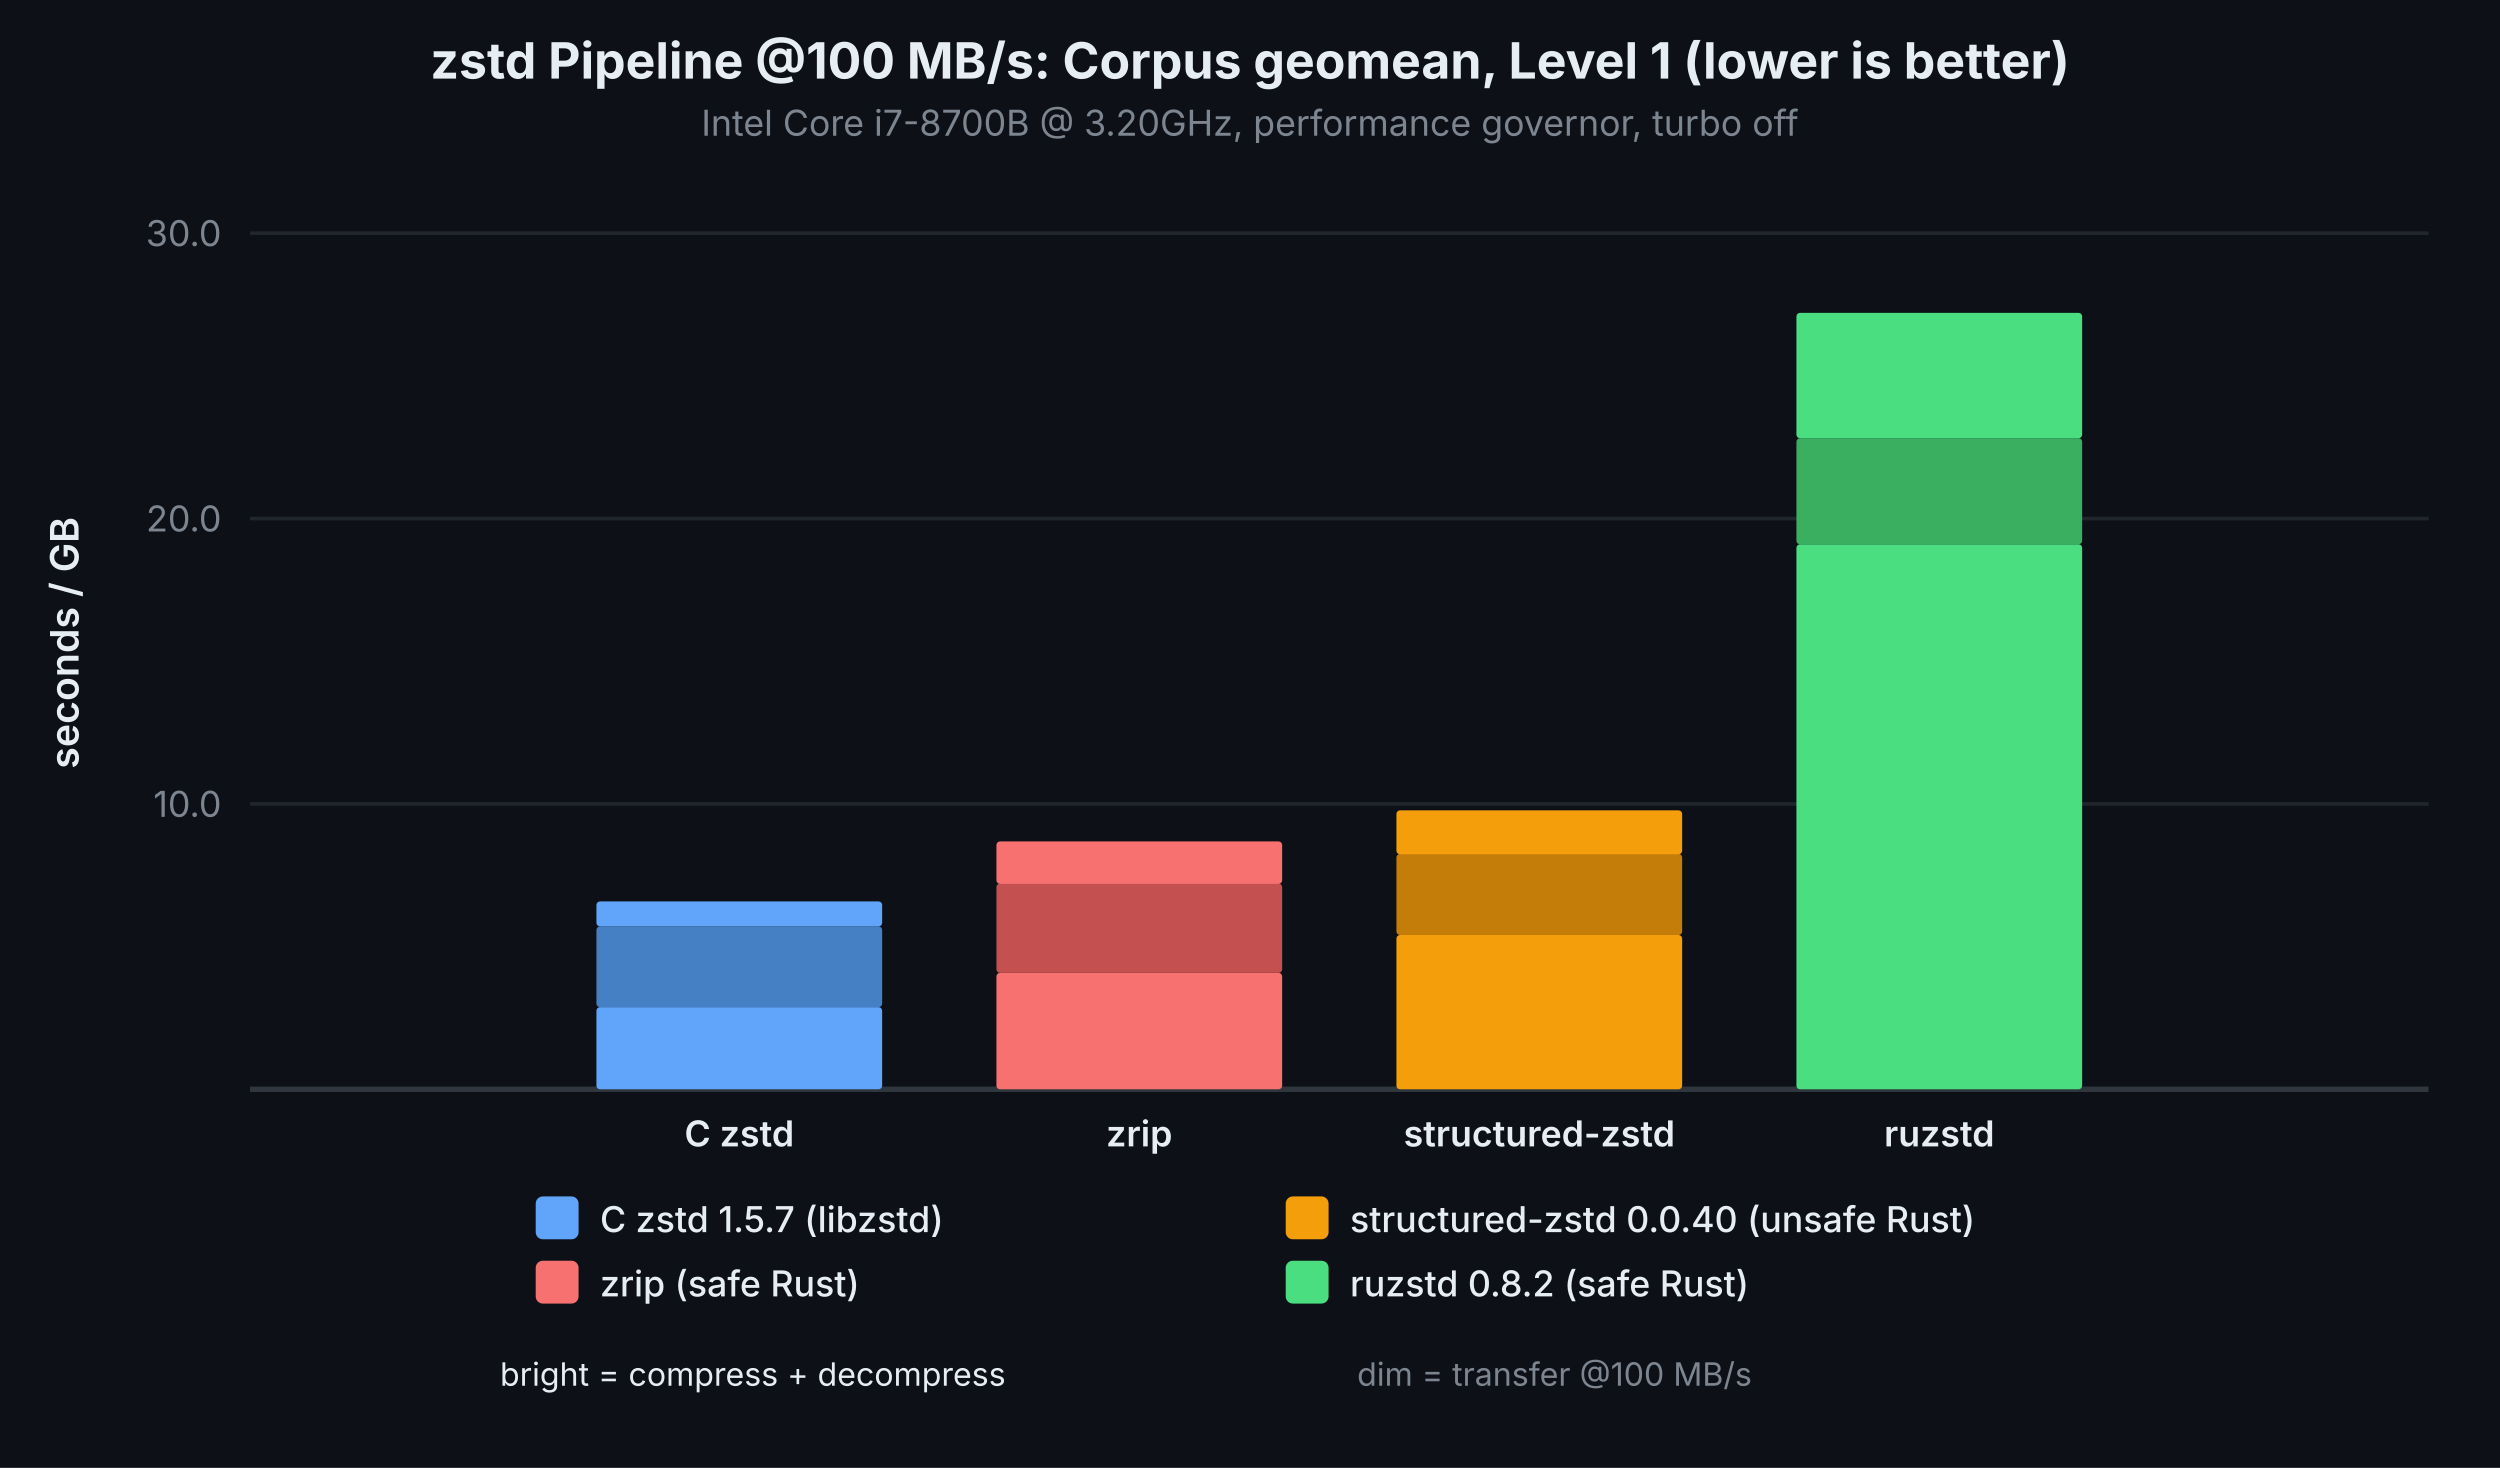
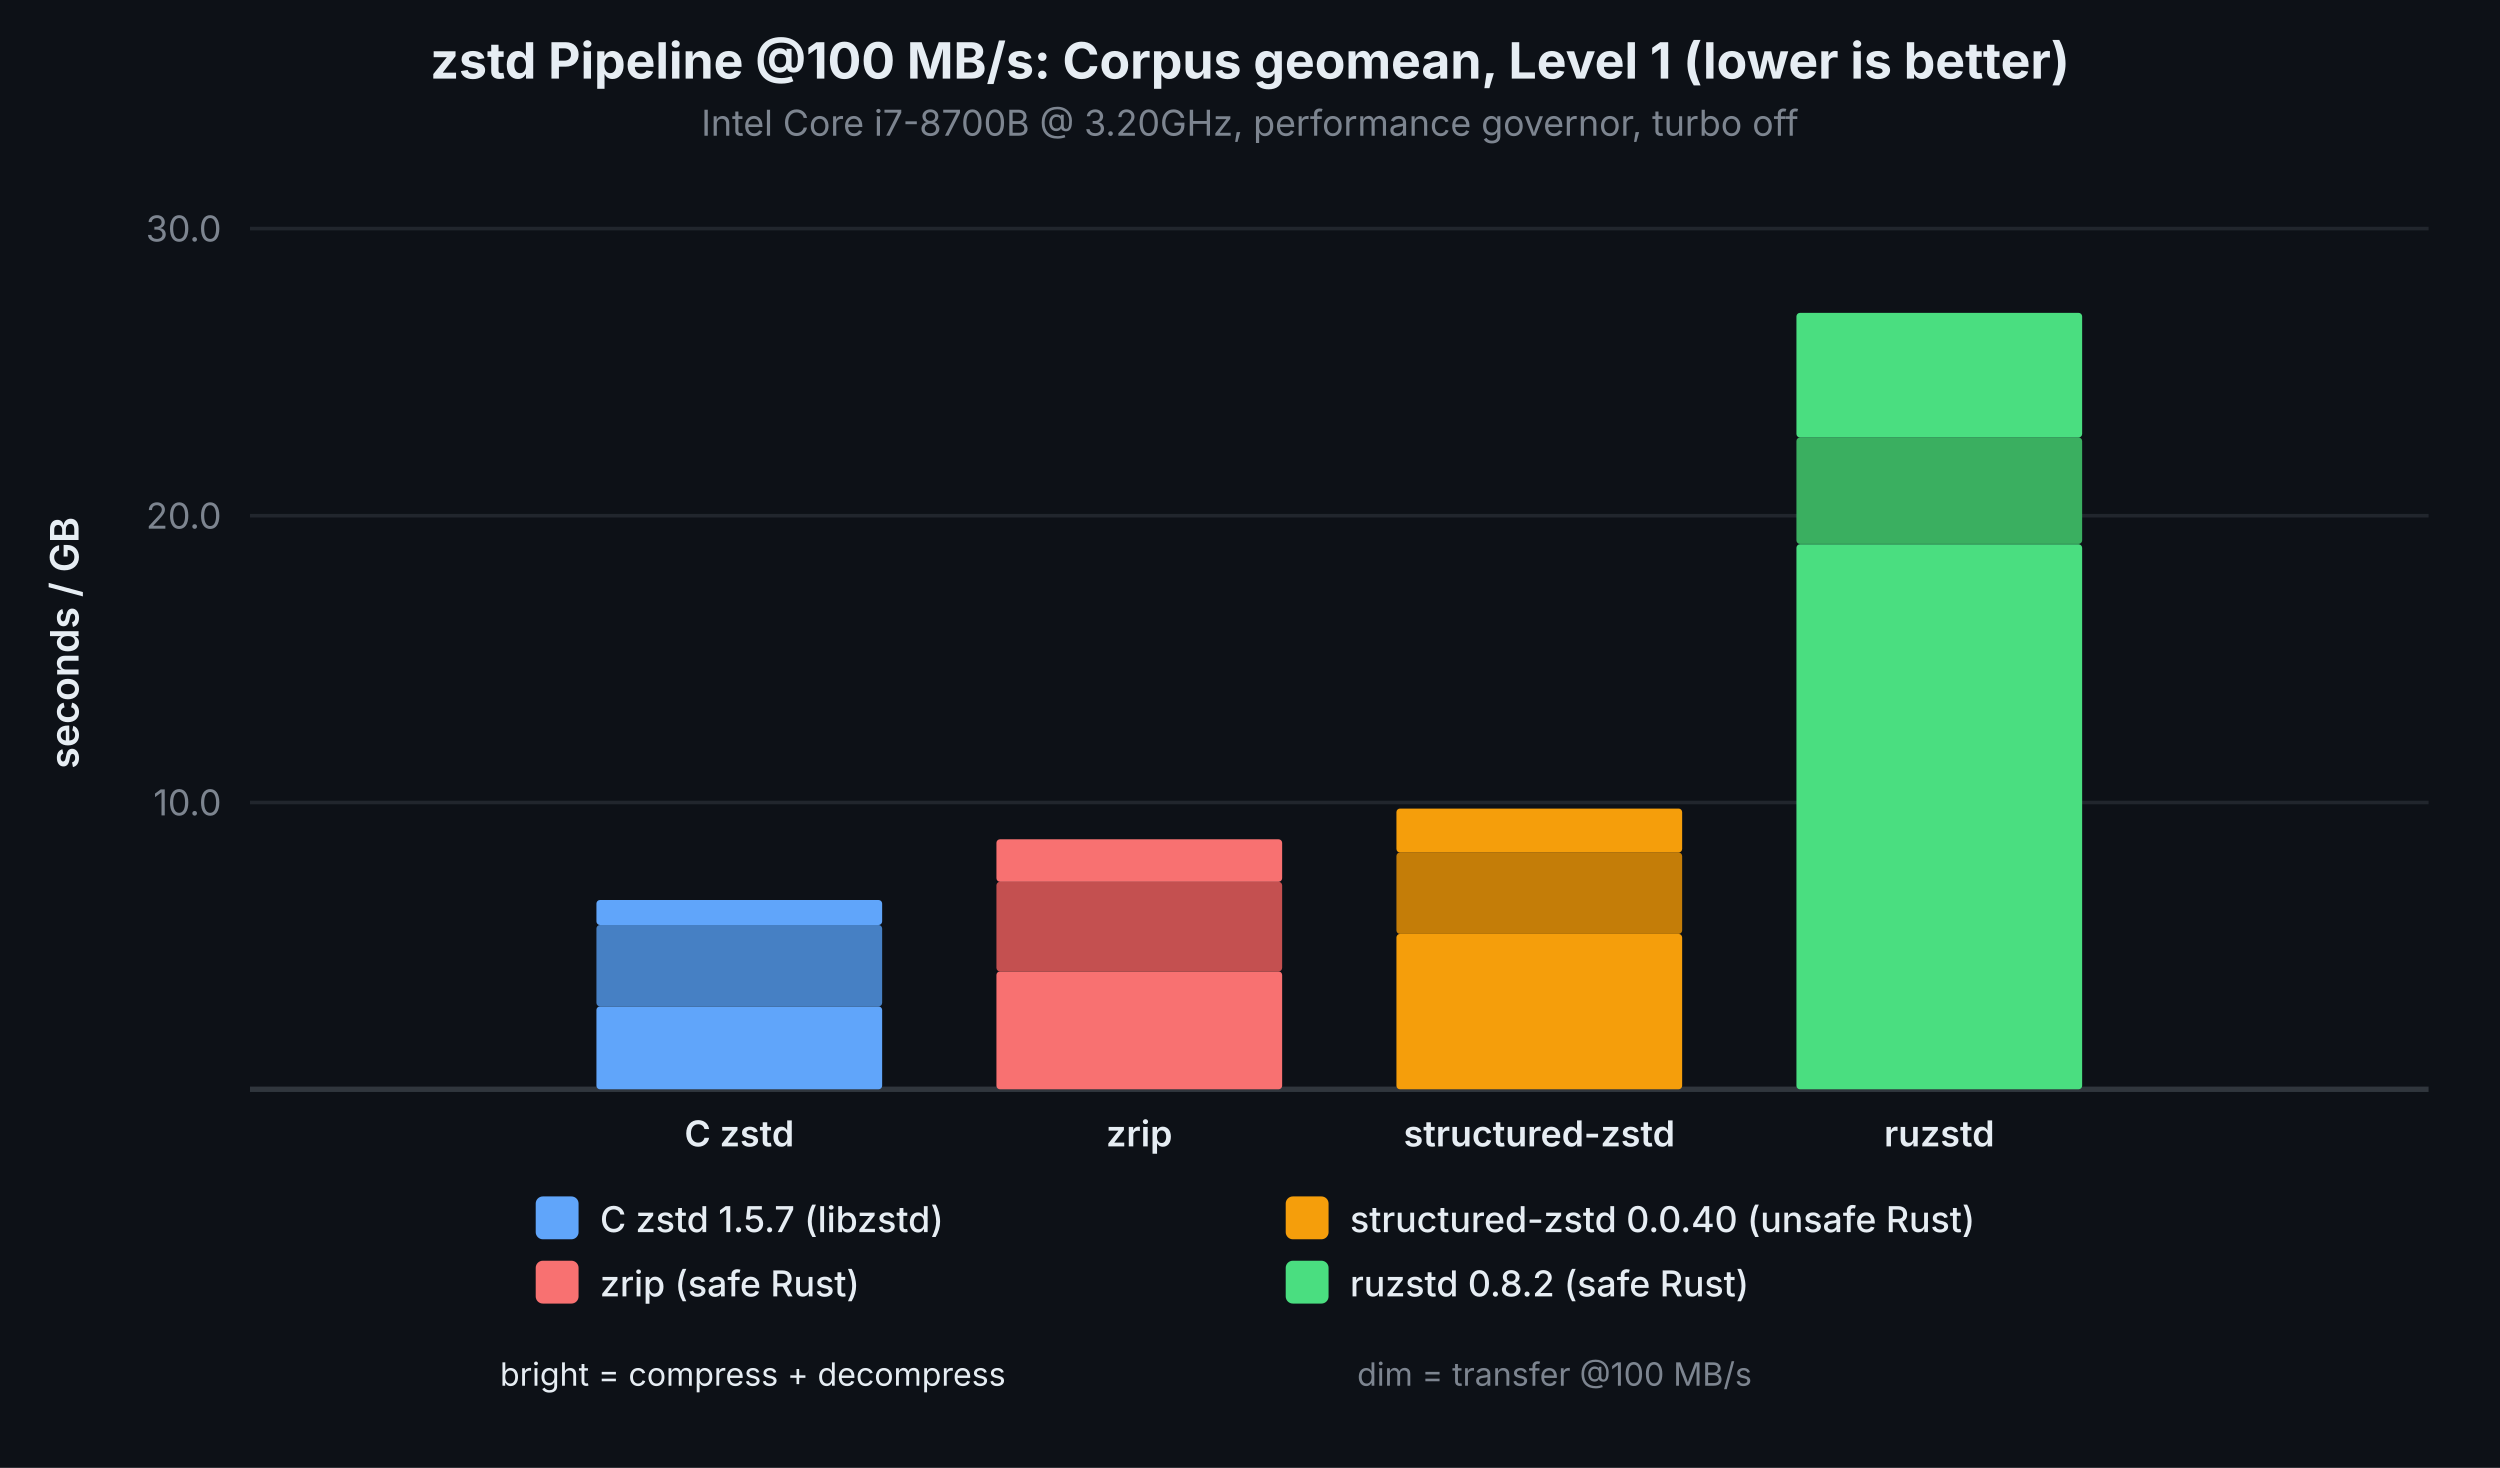
<svg xmlns="http://www.w3.org/2000/svg" viewBox="0 0 700 411" font-family="system-ui, -apple-system, sans-serif">
  <rect width="700" height="411" fill="#0d1117" />
  <text x="350.0" y="22" text-anchor="middle" fill="#e6edf3" font-size="14" font-weight="700">zstd Pipeline @100 MB/s: Corpus geomean, Level 1 (lower is better)</text>
  <text x="350.0" y="38" text-anchor="middle" fill="#7d8590" font-size="10">Intel Core i7-8700B @ 3.20GHz, performance governor, turbo off</text>
  <text x="22" y="180.0" text-anchor="middle" fill="#e6edf3" font-size="11" font-weight="600" transform="rotate(-90,22,180.0)">seconds / GB</text>
-   <line x1="70" y1="225.1" x2="680" y2="225.1" stroke="#21262d" stroke-width="1" />
-   <text x="62" y="225.1" text-anchor="end" dominant-baseline="middle" fill="#7d8590" font-size="10">10.0</text>
-   <line x1="70" y1="145.2" x2="680" y2="145.2" stroke="#21262d" stroke-width="1" />
-   <text x="62" y="145.2" text-anchor="end" dominant-baseline="middle" fill="#7d8590" font-size="10">20.0</text>
-   <line x1="70" y1="65.3" x2="680" y2="65.3" stroke="#21262d" stroke-width="1" />
-   <text x="62" y="65.3" text-anchor="end" dominant-baseline="middle" fill="#7d8590" font-size="10">30.0</text>
+   <line x1="70" y1="224.7" x2="680" y2="224.7" stroke="#21262d" stroke-width="1" />
+   <text x="62" y="224.7" text-anchor="end" dominant-baseline="middle" fill="#7d8590" font-size="10">10.0</text>
+   <line x1="70" y1="144.4" x2="680" y2="144.4" stroke="#21262d" stroke-width="1" />
+   <text x="62" y="144.4" text-anchor="end" dominant-baseline="middle" fill="#7d8590" font-size="10">20.0</text>
+   <line x1="70" y1="64.0" x2="680" y2="64.0" stroke="#21262d" stroke-width="1" />
+   <text x="62" y="64.0" text-anchor="end" dominant-baseline="middle" fill="#7d8590" font-size="10">30.0</text>
  <line x1="70" y1="305" x2="680" y2="305" stroke="#30363d" stroke-width="1.5" />
-   <rect x="167.0" y="282.0" width="80.0" height="23.0" fill="#60a5fa" rx="1" />
-   <rect x="167.0" y="259.4" width="80.0" height="22.6" fill="#4680c4" rx="1" />
-   <rect x="167.0" y="252.4" width="80.0" height="7.0" fill="#60a5fa" rx="1" />
+   <rect x="167.0" y="281.8" width="80.0" height="23.2" fill="#60a5fa" rx="1" />
+   <rect x="167.0" y="259.0" width="80.0" height="22.8" fill="#4680c4" rx="1" />
+   <rect x="167.0" y="252.0" width="80.0" height="7.0" fill="#60a5fa" rx="1" />
  <text x="207.0" y="321" text-anchor="middle" fill="#e6edf3" font-size="10" font-weight="600">C zstd</text>
-   <rect x="279.0" y="272.4" width="80.0" height="32.6" fill="#f87171" rx="1" />
-   <rect x="279.0" y="247.4" width="80.0" height="25.0" fill="#c45050" rx="1" />
-   <rect x="279.0" y="235.6" width="80.0" height="11.9" fill="#f87171" rx="1" />
+   <rect x="279.0" y="272.0" width="80.0" height="33.0" fill="#f87171" rx="1" />
+   <rect x="279.0" y="246.9" width="80.0" height="25.1" fill="#c45050" rx="1" />
+   <rect x="279.0" y="235.0" width="80.0" height="11.9" fill="#f87171" rx="1" />
  <text x="319.0" y="321" text-anchor="middle" fill="#e6edf3" font-size="10" font-weight="600">zrip</text>
-   <rect x="391.0" y="261.8" width="80.0" height="43.2" fill="#f59e0b" rx="1" />
-   <rect x="391.0" y="239.1" width="80.0" height="22.7" fill="#c47d08" rx="1" />
-   <rect x="391.0" y="226.9" width="80.0" height="12.3" fill="#f59e0b" rx="1" />
+   <rect x="391.0" y="261.5" width="80.0" height="43.5" fill="#f59e0b" rx="1" />
+   <rect x="391.0" y="238.7" width="80.0" height="22.8" fill="#c47d08" rx="1" />
+   <rect x="391.0" y="226.4" width="80.0" height="12.3" fill="#f59e0b" rx="1" />
  <text x="431.0" y="321" text-anchor="middle" fill="#e6edf3" font-size="10" font-weight="600">structured-zstd</text>
  <rect x="503.0" y="152.4" width="80.0" height="152.6" fill="#4ade80" rx="1" />
-   <rect x="503.0" y="122.7" width="80.0" height="29.7" fill="#3aaf60" rx="1" />
-   <rect x="503.0" y="87.6" width="80.0" height="35.1" fill="#4ade80" rx="1" />
+   <rect x="503.0" y="122.5" width="80.0" height="29.8" fill="#3aaf60" rx="1" />
+   <rect x="503.0" y="87.6" width="80.0" height="34.9" fill="#4ade80" rx="1" />
  <text x="543.0" y="321" text-anchor="middle" fill="#e6edf3" font-size="10" font-weight="600">ruzstd</text>
  <rect x="150" y="335" width="12" height="12" fill="#60a5fa" rx="2" />
  <text x="168" y="345" fill="#e6edf3" font-size="10" font-weight="500">C zstd 1.5.7 (libzstd)</text>
  <rect x="150" y="353" width="12" height="12" fill="#f87171" rx="2" />
  <text x="168" y="363" fill="#e6edf3" font-size="10" font-weight="500">zrip (safe Rust)</text>
  <rect x="360" y="335" width="12" height="12" fill="#f59e0b" rx="2" />
  <text x="378" y="345" fill="#e6edf3" font-size="10" font-weight="500">structured-zstd 0.0.40 (unsafe Rust)</text>
  <rect x="360" y="353" width="12" height="12" fill="#4ade80" rx="2" />
  <text x="378" y="363" fill="#e6edf3" font-size="10" font-weight="500">ruzstd 0.8.2 (safe Rust)</text>
  <text x="140" y="388" fill="#e6edf3" font-size="9">bright = compress + decompress</text>
  <text x="380" y="388" fill="#7d8590" font-size="9">dim = transfer @100 MB/s</text>
</svg>
